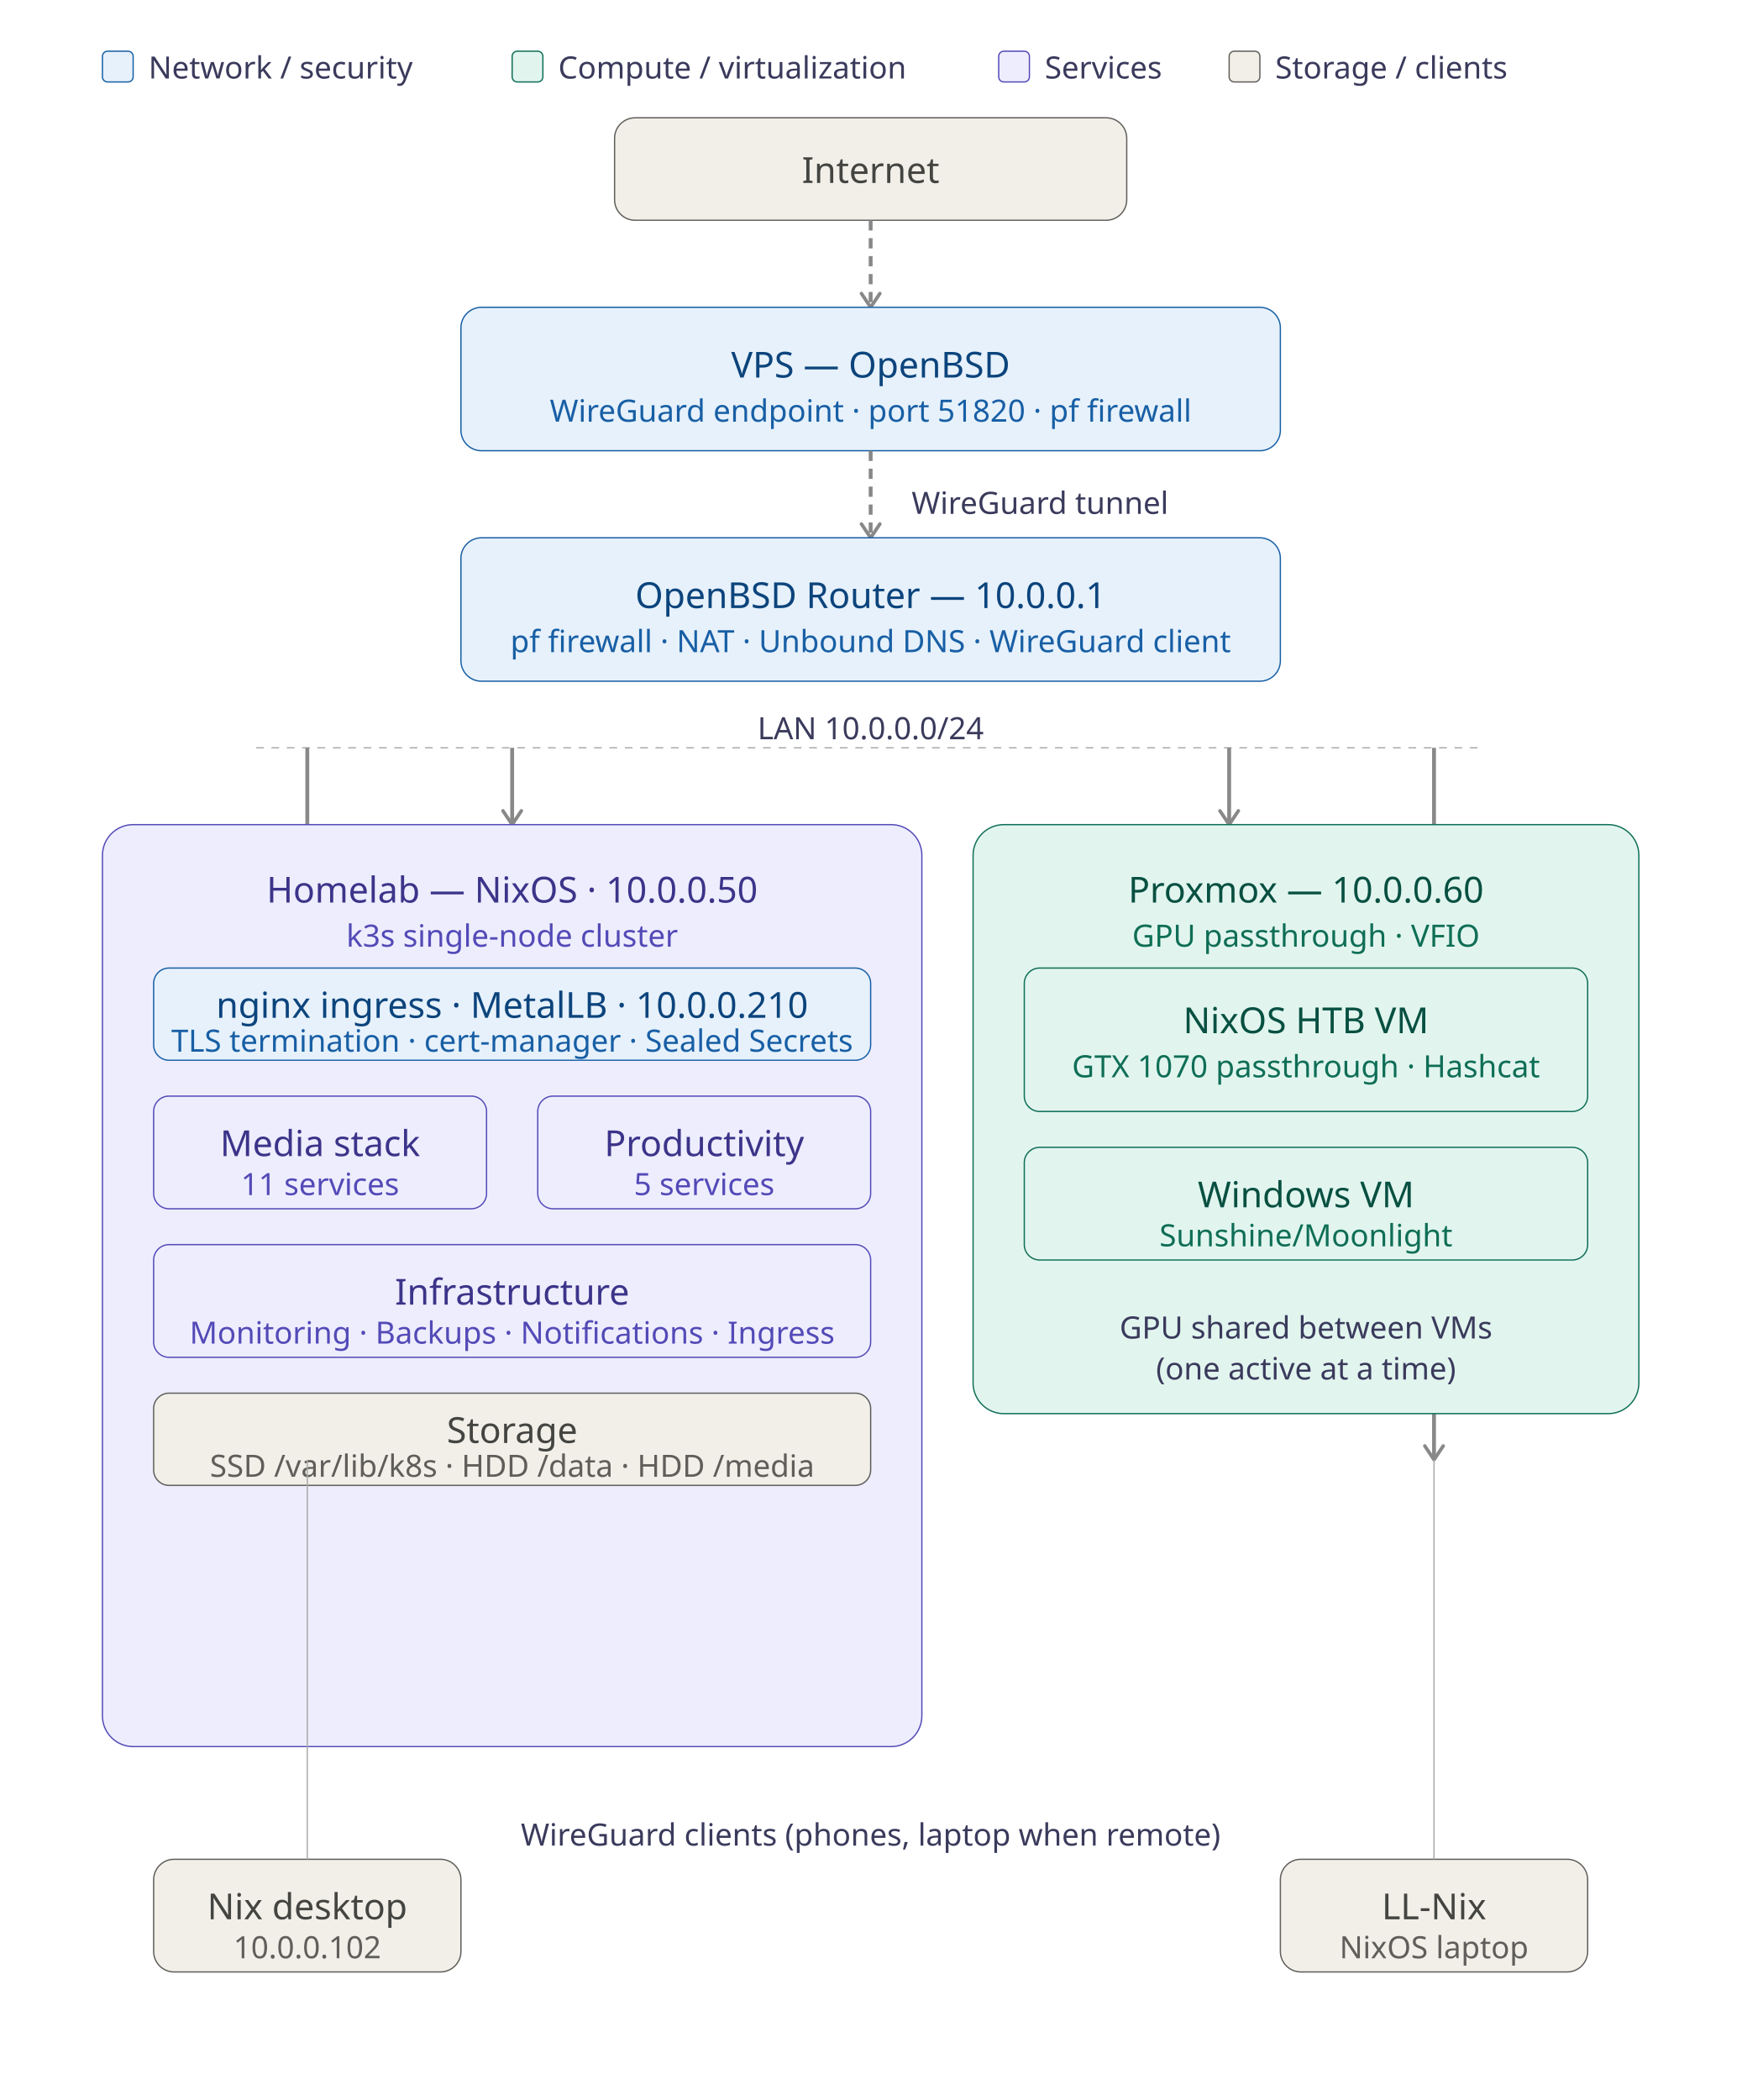
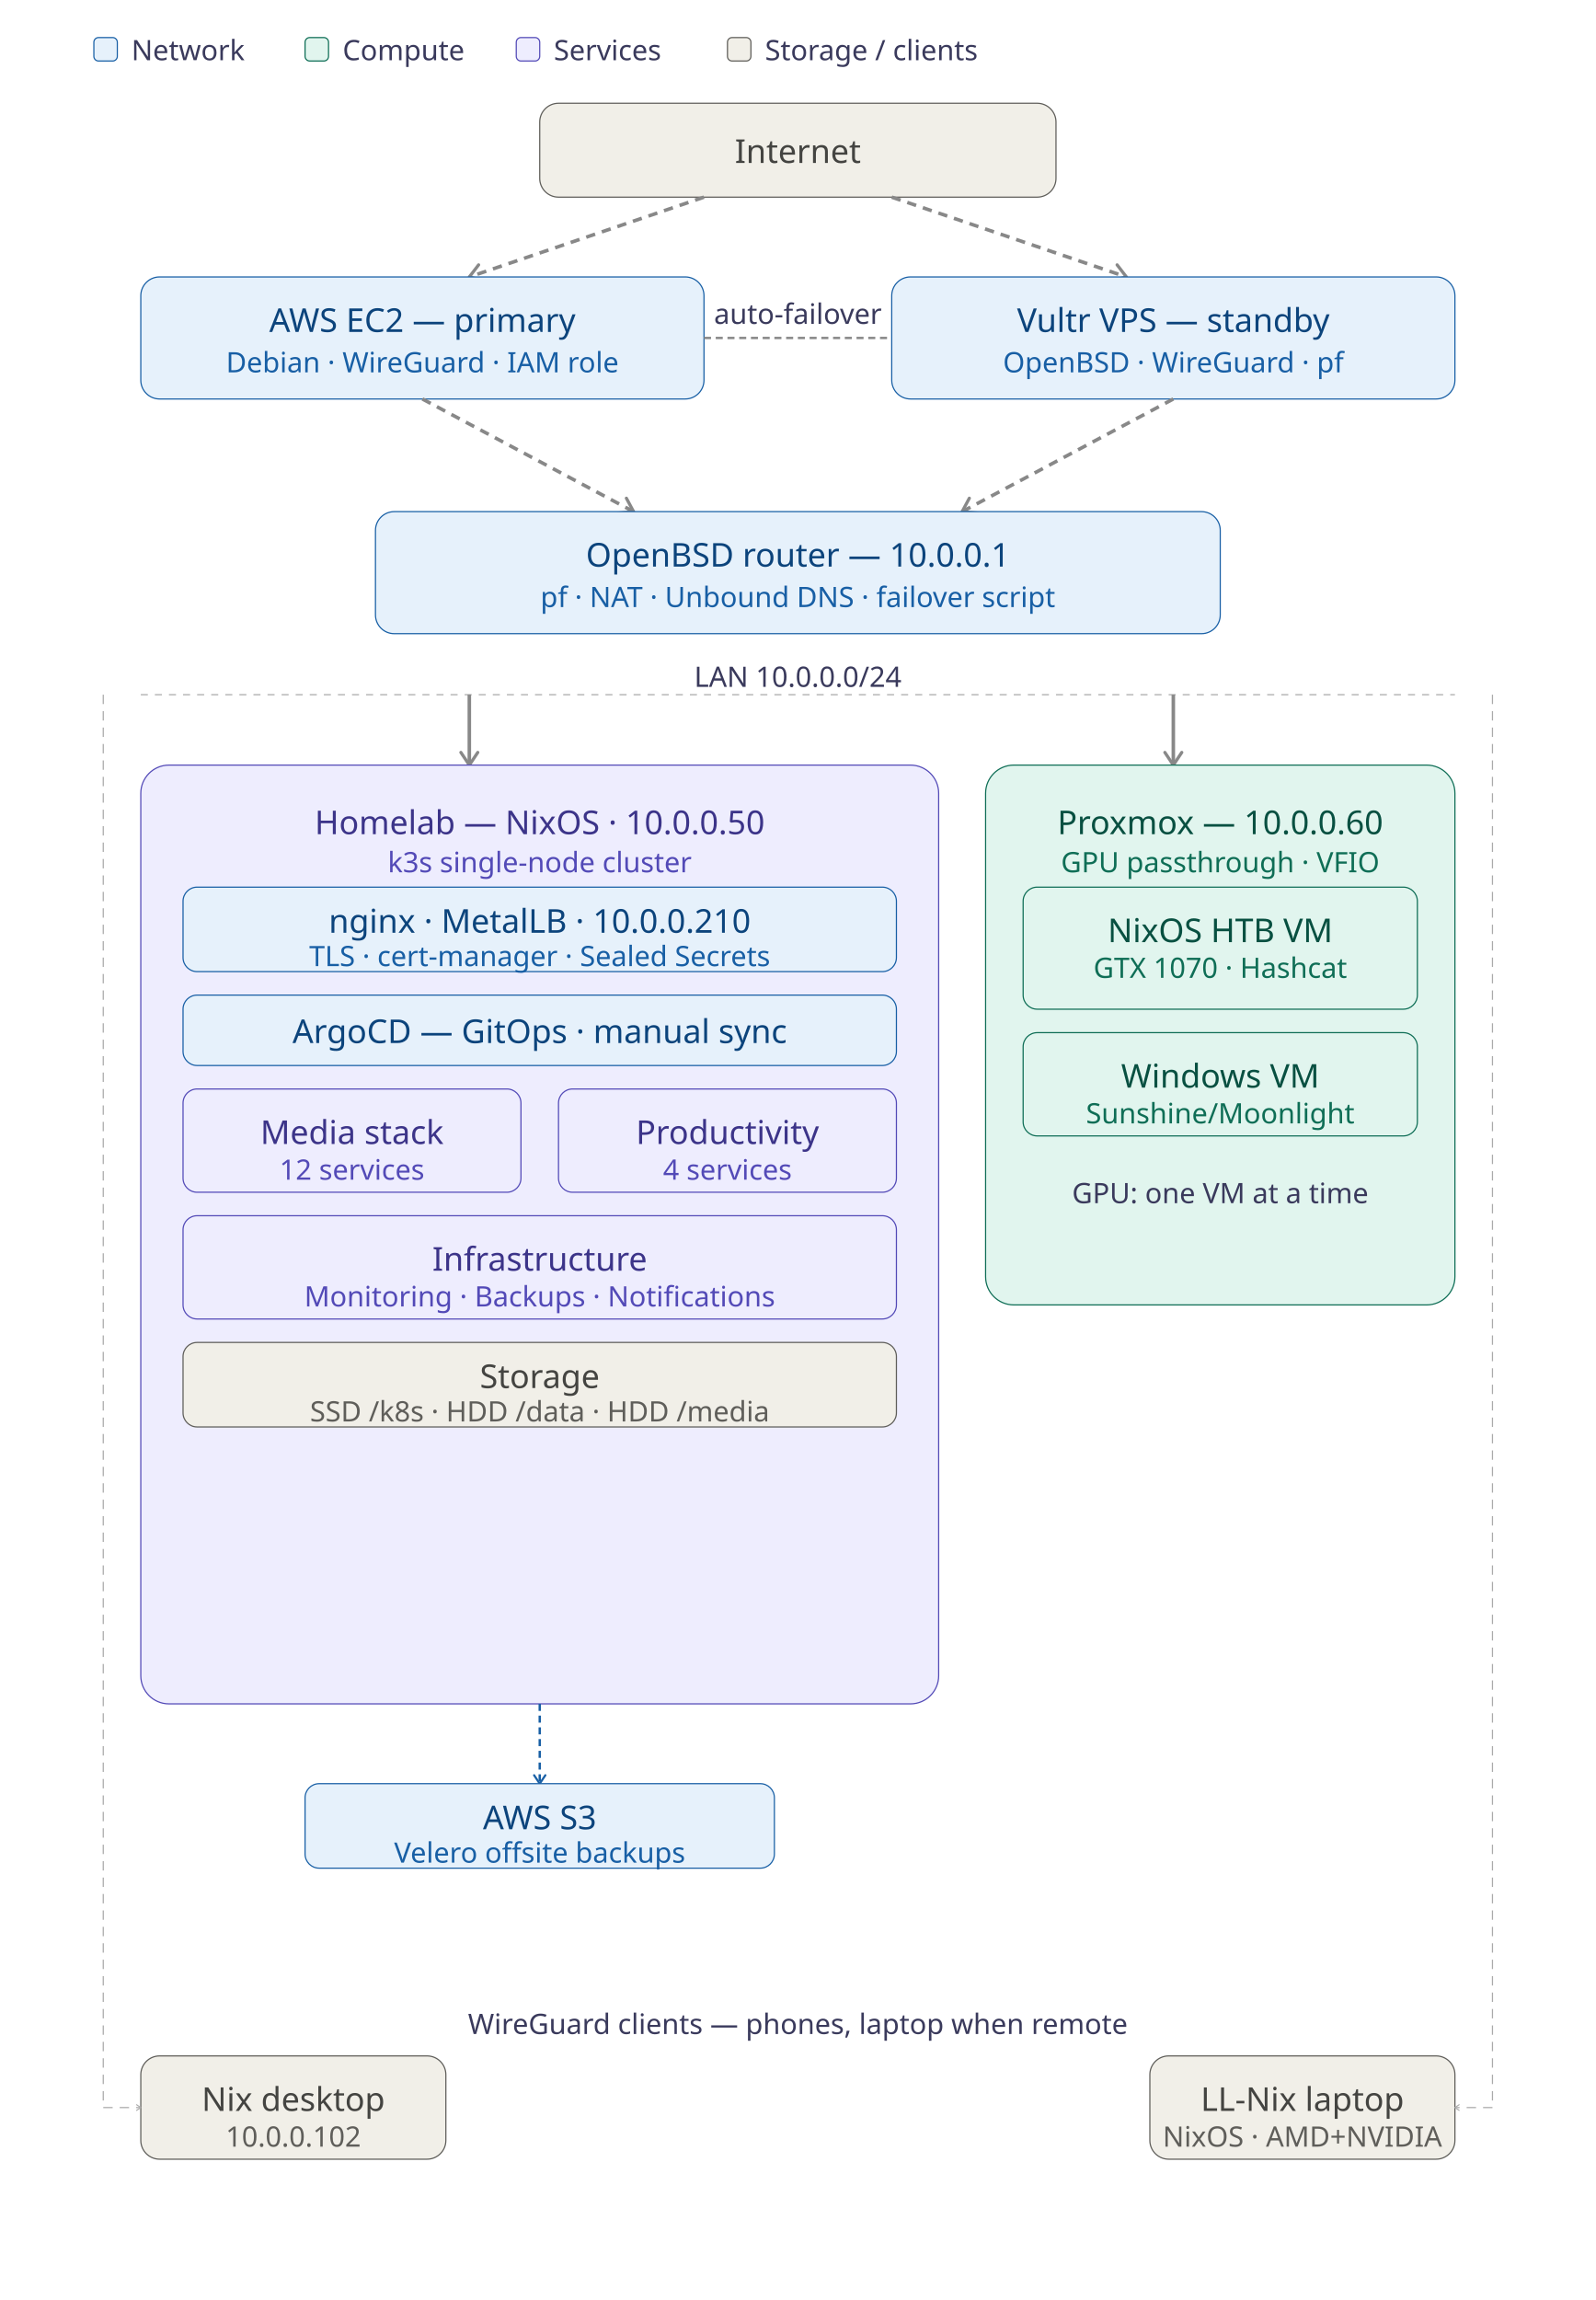
- <svg xmlns="http://www.w3.org/2000/svg" width="100%" viewBox="0 0 680 820" role="img">
+ <svg xmlns="http://www.w3.org/2000/svg" width="100%" viewBox="0 0 680 980" role="img">
  <defs>
    <marker id="arrow" viewBox="0 0 10 10" refX="8" refY="5" markerWidth="6" markerHeight="6" orient="auto-start-reverse">
      <path d="M2 1L8 5L2 9" fill="none" stroke="context-stroke" stroke-width="1.5" stroke-linecap="round" stroke-linejoin="round" />
    </marker>
    <style>
    text { font-family: sans-serif; fill: #1a1a2e; }
    .th { font-size: 14px; font-weight: 500; }
    .ts { font-size: 12px; font-weight: 400; fill: #3a3a5c; }
-     .arr { stroke: #888; stroke-width: 1.5; fill: none; }
-     /* Blue - network/security */
    .c-blue rect { fill: #E6F1FB; stroke: #185FA5; }
    .c-blue text { fill: #0C447C; }
    .c-blue .ts { fill: #185FA5; }
-     /* Teal - compute */
    .c-teal rect { fill: #E1F5EE; stroke: #0F6E56; }
    .c-teal text { fill: #085041; }
    .c-teal .ts { fill: #0F6E56; }
-     /* Purple - services */
    .c-purple rect { fill: #EEEDFE; stroke: #534AB7; }
    .c-purple text { fill: #3C3489; }
    .c-purple .ts { fill: #534AB7; }
-     /* Gray - storage/clients */
    .c-gray rect { fill: #F1EFE8; stroke: #5F5E5A; }
    .c-gray text { fill: #444441; }
    .c-gray .ts { fill: #5F5E5A; }
  </style>
  </defs>
  <g class="c-blue">
-     <rect x="40" y="20" width="12" height="12" rx="2" stroke-width="0.5" />
+     <rect x="40" y="16" width="10" height="10" rx="2" stroke-width="0.5" />
  </g>
-   <text class="ts" x="58" y="26" dominant-baseline="central">Network / security</text>
+   <text class="ts" x="56" y="21" dominant-baseline="central">Network</text>
  <g class="c-teal">
-     <rect x="200" y="20" width="12" height="12" rx="2" stroke-width="0.5" />
+     <rect x="130" y="16" width="10" height="10" rx="2" stroke-width="0.5" />
  </g>
-   <text class="ts" x="218" y="26" dominant-baseline="central">Compute / virtualization</text>
+   <text class="ts" x="146" y="21" dominant-baseline="central">Compute</text>
  <g class="c-purple">
-     <rect x="390" y="20" width="12" height="12" rx="2" stroke-width="0.5" />
+     <rect x="220" y="16" width="10" height="10" rx="2" stroke-width="0.5" />
  </g>
-   <text class="ts" x="408" y="26" dominant-baseline="central">Services</text>
+   <text class="ts" x="236" y="21" dominant-baseline="central">Services</text>
  <g class="c-gray">
-     <rect x="480" y="20" width="12" height="12" rx="2" stroke-width="0.5" />
+     <rect x="310" y="16" width="10" height="10" rx="2" stroke-width="0.5" />
  </g>
-   <text class="ts" x="498" y="26" dominant-baseline="central">Storage / clients</text>
+   <text class="ts" x="326" y="21" dominant-baseline="central">Storage / clients</text>
  <g class="c-gray">
-     <rect x="240" y="46" width="200" height="40" rx="8" stroke-width="0.5" />
-     <text class="th" x="340" y="66" text-anchor="middle" dominant-baseline="central">Internet</text>
+     <rect x="230" y="44" width="220" height="40" rx="8" stroke-width="0.5" />
+     <text class="th" x="340" y="64" text-anchor="middle" dominant-baseline="central">Internet</text>
  </g>
-   <line x1="340" y1="86" x2="340" y2="120" class="arr" marker-end="url(#arrow)" stroke-dasharray="4 3" />
+   <line x1="300" y1="84" x2="200" y2="118" stroke="#888" stroke-width="1.5" stroke-dasharray="4 3" marker-end="url(#arrow)" fill="none" />
+   <line x1="380" y1="84" x2="480" y2="118" stroke="#888" stroke-width="1.5" stroke-dasharray="4 3" marker-end="url(#arrow)" fill="none" />
  <g class="c-blue">
-     <rect x="180" y="120" width="320" height="56" rx="8" stroke-width="0.5" />
-     <text class="th" x="340" y="142" text-anchor="middle" dominant-baseline="central">VPS — OpenBSD</text>
-     <text class="ts" x="340" y="160" text-anchor="middle" dominant-baseline="central">WireGuard endpoint · port 51820 · pf firewall</text>
-   </g>
-   <line x1="340" y1="176" x2="340" y2="210" class="arr" marker-end="url(#arrow)" stroke-dasharray="4 3" />
-   <text class="ts" x="356" y="196" dominant-baseline="central">WireGuard tunnel</text>
-   <g class="c-blue">
-     <rect x="180" y="210" width="320" height="56" rx="8" stroke-width="0.5" />
-     <text class="th" x="340" y="232" text-anchor="middle" dominant-baseline="central">OpenBSD Router — 10.0.0.1</text>
-     <text class="ts" x="340" y="250" text-anchor="middle" dominant-baseline="central">pf firewall · NAT · Unbound DNS · WireGuard client</text>
-   </g>
-   <text class="ts" x="340" y="284" text-anchor="middle" dominant-baseline="central">LAN 10.0.0.0/24</text>
-   <line x1="100" y1="292" x2="580" y2="292" stroke="#aaa" stroke-width="0.5" stroke-dasharray="3 3" />
-   <line x1="200" y1="292" x2="200" y2="322" class="arr" marker-end="url(#arrow)" />
-   <line x1="480" y1="292" x2="480" y2="322" class="arr" marker-end="url(#arrow)" />
-   <line x1="120" y1="292" x2="120" y2="570" class="arr" marker-end="url(#arrow)" />
-   <line x1="560" y1="292" x2="560" y2="570" class="arr" marker-end="url(#arrow)" />
-   <g class="c-purple">
-     <rect x="40" y="322" width="320" height="360" rx="12" stroke-width="0.5" />
-     <text class="th" x="200" y="347" text-anchor="middle" dominant-baseline="central">Homelab — NixOS · 10.0.0.50</text>
-     <text class="ts" x="200" y="365" text-anchor="middle" dominant-baseline="central">k3s single-node cluster</text>
+     <rect x="60" y="118" width="240" height="52" rx="8" stroke-width="0.5" />
+     <text class="th" x="180" y="136" text-anchor="middle" dominant-baseline="central">AWS EC2 — primary</text>
+     <text class="ts" x="180" y="154" text-anchor="middle" dominant-baseline="central">Debian · WireGuard · IAM role</text>
  </g>
  <g class="c-blue">
-     <rect x="60" y="378" width="280" height="36" rx="6" stroke-width="0.5" />
-     <text class="th" x="200" y="392" text-anchor="middle" dominant-baseline="central">nginx ingress · MetalLB · 10.0.0.210</text>
-     <text class="ts" x="200" y="406" text-anchor="middle" dominant-baseline="central">TLS termination · cert-manager · Sealed Secrets</text>
+     <rect x="380" y="118" width="240" height="52" rx="8" stroke-width="0.5" />
+     <text class="th" x="500" y="136" text-anchor="middle" dominant-baseline="central">Vultr VPS — standby</text>
+     <text class="ts" x="500" y="154" text-anchor="middle" dominant-baseline="central">OpenBSD · WireGuard · pf</text>
+   </g>
+   <line x1="300" y1="144" x2="380" y2="144" stroke="#888" stroke-width="1" stroke-dasharray="3 2" fill="none" />
+   <text class="ts" x="340" y="138" text-anchor="middle">auto-failover</text>
+   <line x1="180" y1="170" x2="270" y2="218" stroke="#888" stroke-width="1.5" stroke-dasharray="4 3" marker-end="url(#arrow)" fill="none" />
+   <line x1="500" y1="170" x2="410" y2="218" stroke="#888" stroke-width="1.5" stroke-dasharray="4 3" marker-end="url(#arrow)" fill="none" />
+   <g class="c-blue">
+     <rect x="160" y="218" width="360" height="52" rx="8" stroke-width="0.5" />
+     <text class="th" x="340" y="236" text-anchor="middle" dominant-baseline="central">OpenBSD router — 10.0.0.1</text>
+     <text class="ts" x="340" y="254" text-anchor="middle" dominant-baseline="central">pf · NAT · Unbound DNS · failover script</text>
+   </g>
+   <text class="ts" x="340" y="288" text-anchor="middle" dominant-baseline="central">LAN 10.0.0.0/24</text>
+   <line x1="60" y1="296" x2="620" y2="296" stroke="#aaa" stroke-width="0.5" stroke-dasharray="3 3" />
+   <line x1="200" y1="296" x2="200" y2="326" stroke="#888" stroke-width="1.5" marker-end="url(#arrow)" fill="none" />
+   <line x1="500" y1="296" x2="500" y2="326" stroke="#888" stroke-width="1.5" marker-end="url(#arrow)" fill="none" />
+   <g class="c-purple">
+     <rect x="60" y="326" width="340" height="400" rx="12" stroke-width="0.5" />
+     <text class="th" x="230" y="350" text-anchor="middle" dominant-baseline="central">Homelab — NixOS · 10.0.0.50</text>
+     <text class="ts" x="230" y="367" text-anchor="middle" dominant-baseline="central">k3s single-node cluster</text>
+   </g>
+   <g class="c-blue">
+     <rect x="78" y="378" width="304" height="36" rx="6" stroke-width="0.5" />
+     <text class="th" x="230" y="392" text-anchor="middle" dominant-baseline="central">nginx · MetalLB · 10.0.0.210</text>
+     <text class="ts" x="230" y="407" text-anchor="middle" dominant-baseline="central">TLS · cert-manager · Sealed Secrets</text>
+   </g>
+   <g class="c-blue">
+     <rect x="78" y="424" width="304" height="30" rx="6" stroke-width="0.5" />
+     <text class="th" x="230" y="439" text-anchor="middle" dominant-baseline="central">ArgoCD — GitOps · manual sync</text>
  </g>
  <g class="c-purple">
-     <rect x="60" y="428" width="130" height="44" rx="6" stroke-width="0.5" />
-     <text class="th" x="125" y="446" text-anchor="middle" dominant-baseline="central">Media stack</text>
-     <text class="ts" x="125" y="462" text-anchor="middle" dominant-baseline="central">11 services</text>
+     <rect x="78" y="464" width="144" height="44" rx="6" stroke-width="0.5" />
+     <text class="th" x="150" y="482" text-anchor="middle" dominant-baseline="central">Media stack</text>
+     <text class="ts" x="150" y="498" text-anchor="middle" dominant-baseline="central">12 services</text>
  </g>
  <g class="c-purple">
-     <rect x="210" y="428" width="130" height="44" rx="6" stroke-width="0.5" />
-     <text class="th" x="275" y="446" text-anchor="middle" dominant-baseline="central">Productivity</text>
-     <text class="ts" x="275" y="462" text-anchor="middle" dominant-baseline="central">5 services</text>
+     <rect x="238" y="464" width="144" height="44" rx="6" stroke-width="0.5" />
+     <text class="th" x="310" y="482" text-anchor="middle" dominant-baseline="central">Productivity</text>
+     <text class="ts" x="310" y="498" text-anchor="middle" dominant-baseline="central">4 services</text>
  </g>
  <g class="c-purple">
-     <rect x="60" y="486" width="280" height="44" rx="6" stroke-width="0.5" />
-     <text class="th" x="200" y="504" text-anchor="middle" dominant-baseline="central">Infrastructure</text>
-     <text class="ts" x="200" y="520" text-anchor="middle" dominant-baseline="central">Monitoring · Backups · Notifications · Ingress</text>
+     <rect x="78" y="518" width="304" height="44" rx="6" stroke-width="0.5" />
+     <text class="th" x="230" y="536" text-anchor="middle" dominant-baseline="central">Infrastructure</text>
+     <text class="ts" x="230" y="552" text-anchor="middle" dominant-baseline="central">Monitoring · Backups · Notifications</text>
  </g>
  <g class="c-gray">
-     <rect x="60" y="544" width="280" height="36" rx="6" stroke-width="0.5" />
-     <text class="th" x="200" y="558" text-anchor="middle" dominant-baseline="central">Storage</text>
-     <text class="ts" x="200" y="572" text-anchor="middle" dominant-baseline="central">SSD /var/lib/k8s · HDD /data · HDD /media</text>
+     <rect x="78" y="572" width="304" height="36" rx="6" stroke-width="0.5" />
+     <text class="th" x="230" y="586" text-anchor="middle" dominant-baseline="central">Storage</text>
+     <text class="ts" x="230" y="601" text-anchor="middle" dominant-baseline="central">SSD /k8s · HDD /data · HDD /media</text>
+   </g>
+   <line x1="230" y1="726" x2="230" y2="760" stroke="#185FA5" stroke-width="1" stroke-dasharray="3 2" marker-end="url(#arrow)" fill="none" />
+   <g class="c-blue">
+     <rect x="130" y="760" width="200" height="36" rx="6" stroke-width="0.5" />
+     <text class="th" x="230" y="774" text-anchor="middle" dominant-baseline="central">AWS S3</text>
+     <text class="ts" x="230" y="789" text-anchor="middle" dominant-baseline="central">Velero offsite backups</text>
  </g>
  <g class="c-teal">
-     <rect x="380" y="322" width="260" height="230" rx="12" stroke-width="0.5" />
-     <text class="th" x="510" y="347" text-anchor="middle" dominant-baseline="central">Proxmox — 10.0.0.60</text>
-     <text class="ts" x="510" y="365" text-anchor="middle" dominant-baseline="central">GPU passthrough · VFIO</text>
+     <rect x="420" y="326" width="200" height="230" rx="12" stroke-width="0.5" />
+     <text class="th" x="520" y="350" text-anchor="middle" dominant-baseline="central">Proxmox — 10.0.0.60</text>
+     <text class="ts" x="520" y="367" text-anchor="middle" dominant-baseline="central">GPU passthrough · VFIO</text>
  </g>
  <g class="c-teal">
-     <rect x="400" y="378" width="220" height="56" rx="6" stroke-width="0.5" />
-     <text class="th" x="510" y="398" text-anchor="middle" dominant-baseline="central">NixOS HTB VM</text>
-     <text class="ts" x="510" y="416" text-anchor="middle" dominant-baseline="central">GTX 1070 passthrough · Hashcat</text>
+     <rect x="436" y="378" width="168" height="52" rx="6" stroke-width="0.5" />
+     <text class="th" x="520" y="396" text-anchor="middle" dominant-baseline="central">NixOS HTB VM</text>
+     <text class="ts" x="520" y="412" text-anchor="middle" dominant-baseline="central">GTX 1070 · Hashcat</text>
  </g>
  <g class="c-teal">
-     <rect x="400" y="448" width="220" height="44" rx="6" stroke-width="0.5" />
-     <text class="th" x="510" y="466" text-anchor="middle" dominant-baseline="central">Windows VM</text>
-     <text class="ts" x="510" y="482" text-anchor="middle" dominant-baseline="central">Sunshine/Moonlight</text>
+     <rect x="436" y="440" width="168" height="44" rx="6" stroke-width="0.5" />
+     <text class="th" x="520" y="458" text-anchor="middle" dominant-baseline="central">Windows VM</text>
+     <text class="ts" x="520" y="474" text-anchor="middle" dominant-baseline="central">Sunshine/Moonlight</text>
  </g>
-   <text class="ts" x="510" y="518" text-anchor="middle" dominant-baseline="central">GPU shared between VMs</text>
-   <text class="ts" x="510" y="534" text-anchor="middle" dominant-baseline="central">(one active at a time)</text>
+   <text class="ts" x="520" y="508" text-anchor="middle" dominant-baseline="central">GPU: one VM at a time</text>
+   <text class="ts" x="340" y="862" text-anchor="middle" dominant-baseline="central">WireGuard clients — phones, laptop when remote</text>
  <g class="c-gray">
-     <rect x="60" y="726" width="120" height="44" rx="8" stroke-width="0.5" />
-     <text class="th" x="120" y="744" text-anchor="middle" dominant-baseline="central">Nix desktop</text>
-     <text class="ts" x="120" y="760" text-anchor="middle" dominant-baseline="central">10.0.0.102</text>
+     <rect x="60" y="876" width="130" height="44" rx="8" stroke-width="0.5" />
+     <text class="th" x="125" y="894" text-anchor="middle" dominant-baseline="central">Nix desktop</text>
+     <text class="ts" x="125" y="910" text-anchor="middle" dominant-baseline="central">10.0.0.102</text>
  </g>
  <g class="c-gray">
-     <rect x="500" y="726" width="120" height="44" rx="8" stroke-width="0.5" />
-     <text class="th" x="560" y="744" text-anchor="middle" dominant-baseline="central">LL-Nix</text>
-     <text class="ts" x="560" y="760" text-anchor="middle" dominant-baseline="central">NixOS laptop</text>
+     <rect x="490" y="876" width="130" height="44" rx="8" stroke-width="0.5" />
+     <text class="th" x="555" y="894" text-anchor="middle" dominant-baseline="central">LL-Nix laptop</text>
+     <text class="ts" x="555" y="910" text-anchor="middle" dominant-baseline="central">NixOS · AMD+NVIDIA</text>
  </g>
-   <line x1="120" y1="570" x2="120" y2="726" stroke="#aaa" stroke-width="0.5" />
-   <line x1="560" y1="570" x2="560" y2="726" stroke="#aaa" stroke-width="0.5" />
-   <text class="ts" x="340" y="716" text-anchor="middle" dominant-baseline="central">WireGuard clients (phones, laptop when remote)</text>
+   <line x1="44" y1="296" x2="44" y2="898" stroke="#aaa" stroke-width="0.5" stroke-dasharray="4 3" />
+   <line x1="44" y1="898" x2="60" y2="898" stroke="#aaa" stroke-width="0.5" stroke-dasharray="4 3" marker-end="url(#arrow)" />
+   <line x1="636" y1="296" x2="636" y2="898" stroke="#aaa" stroke-width="0.5" stroke-dasharray="4 3" />
+   <line x1="636" y1="898" x2="620" y2="898" stroke="#aaa" stroke-width="0.5" stroke-dasharray="4 3" marker-end="url(#arrow)" />
</svg>
